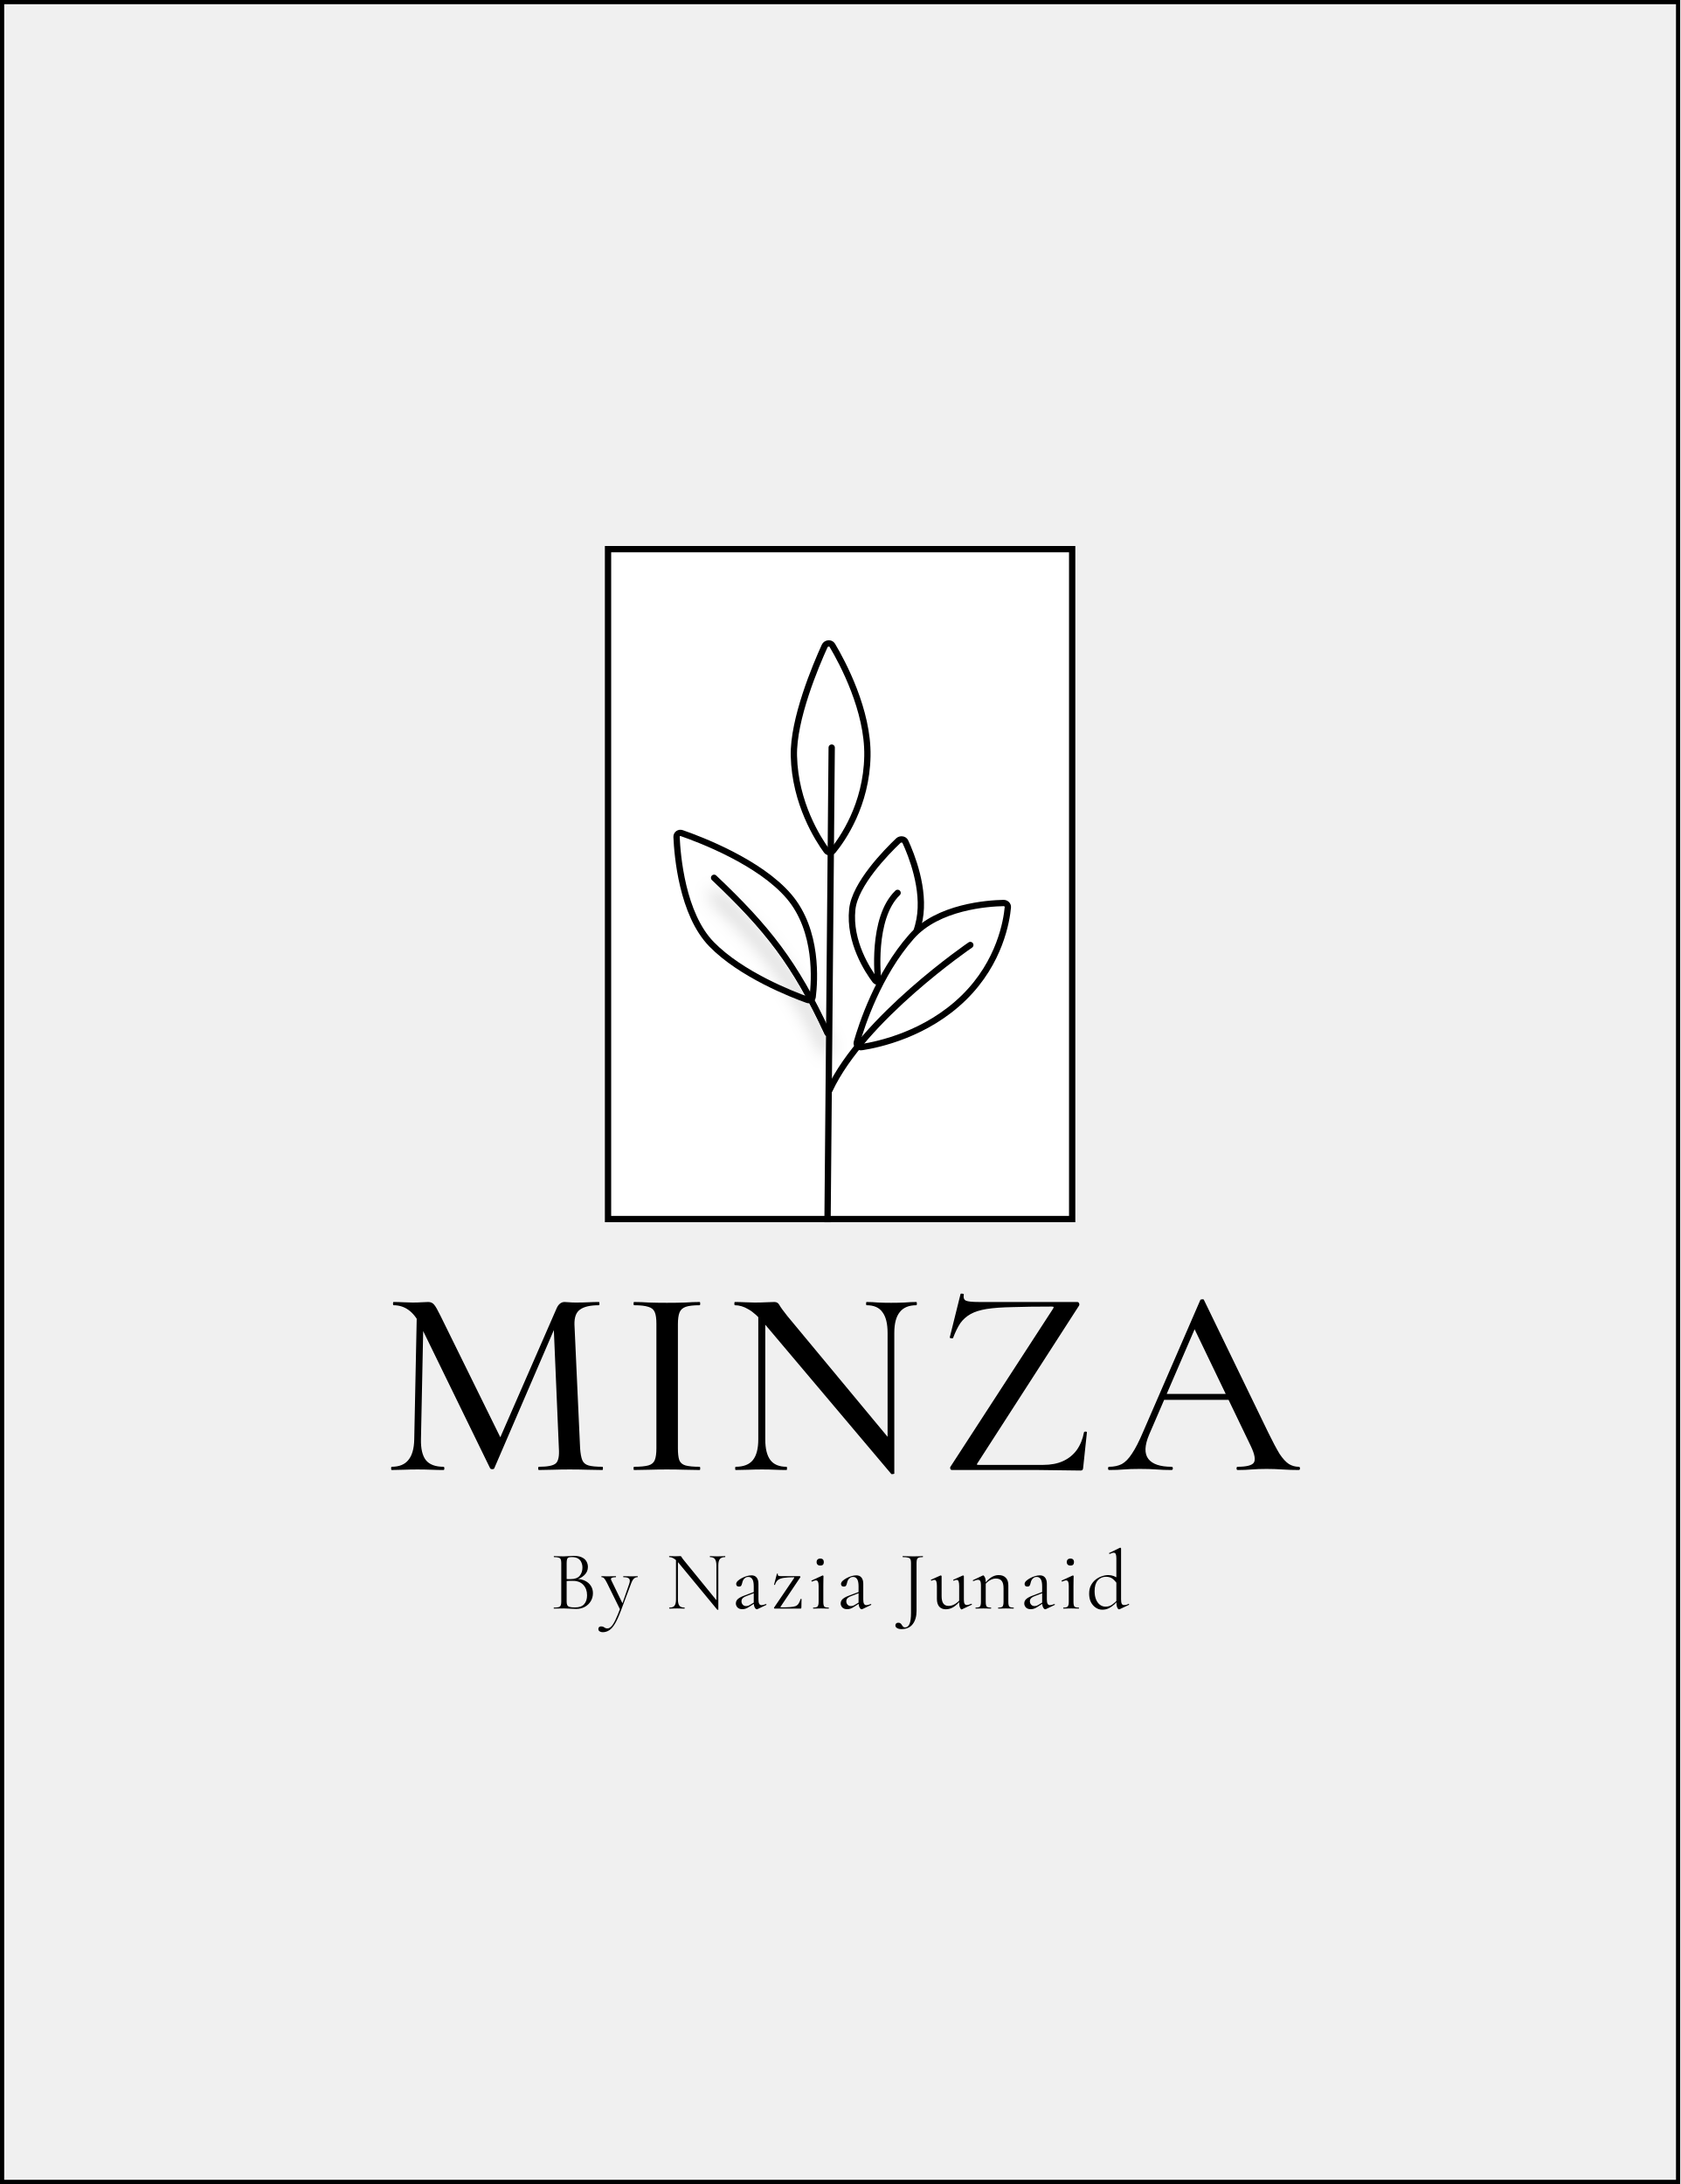
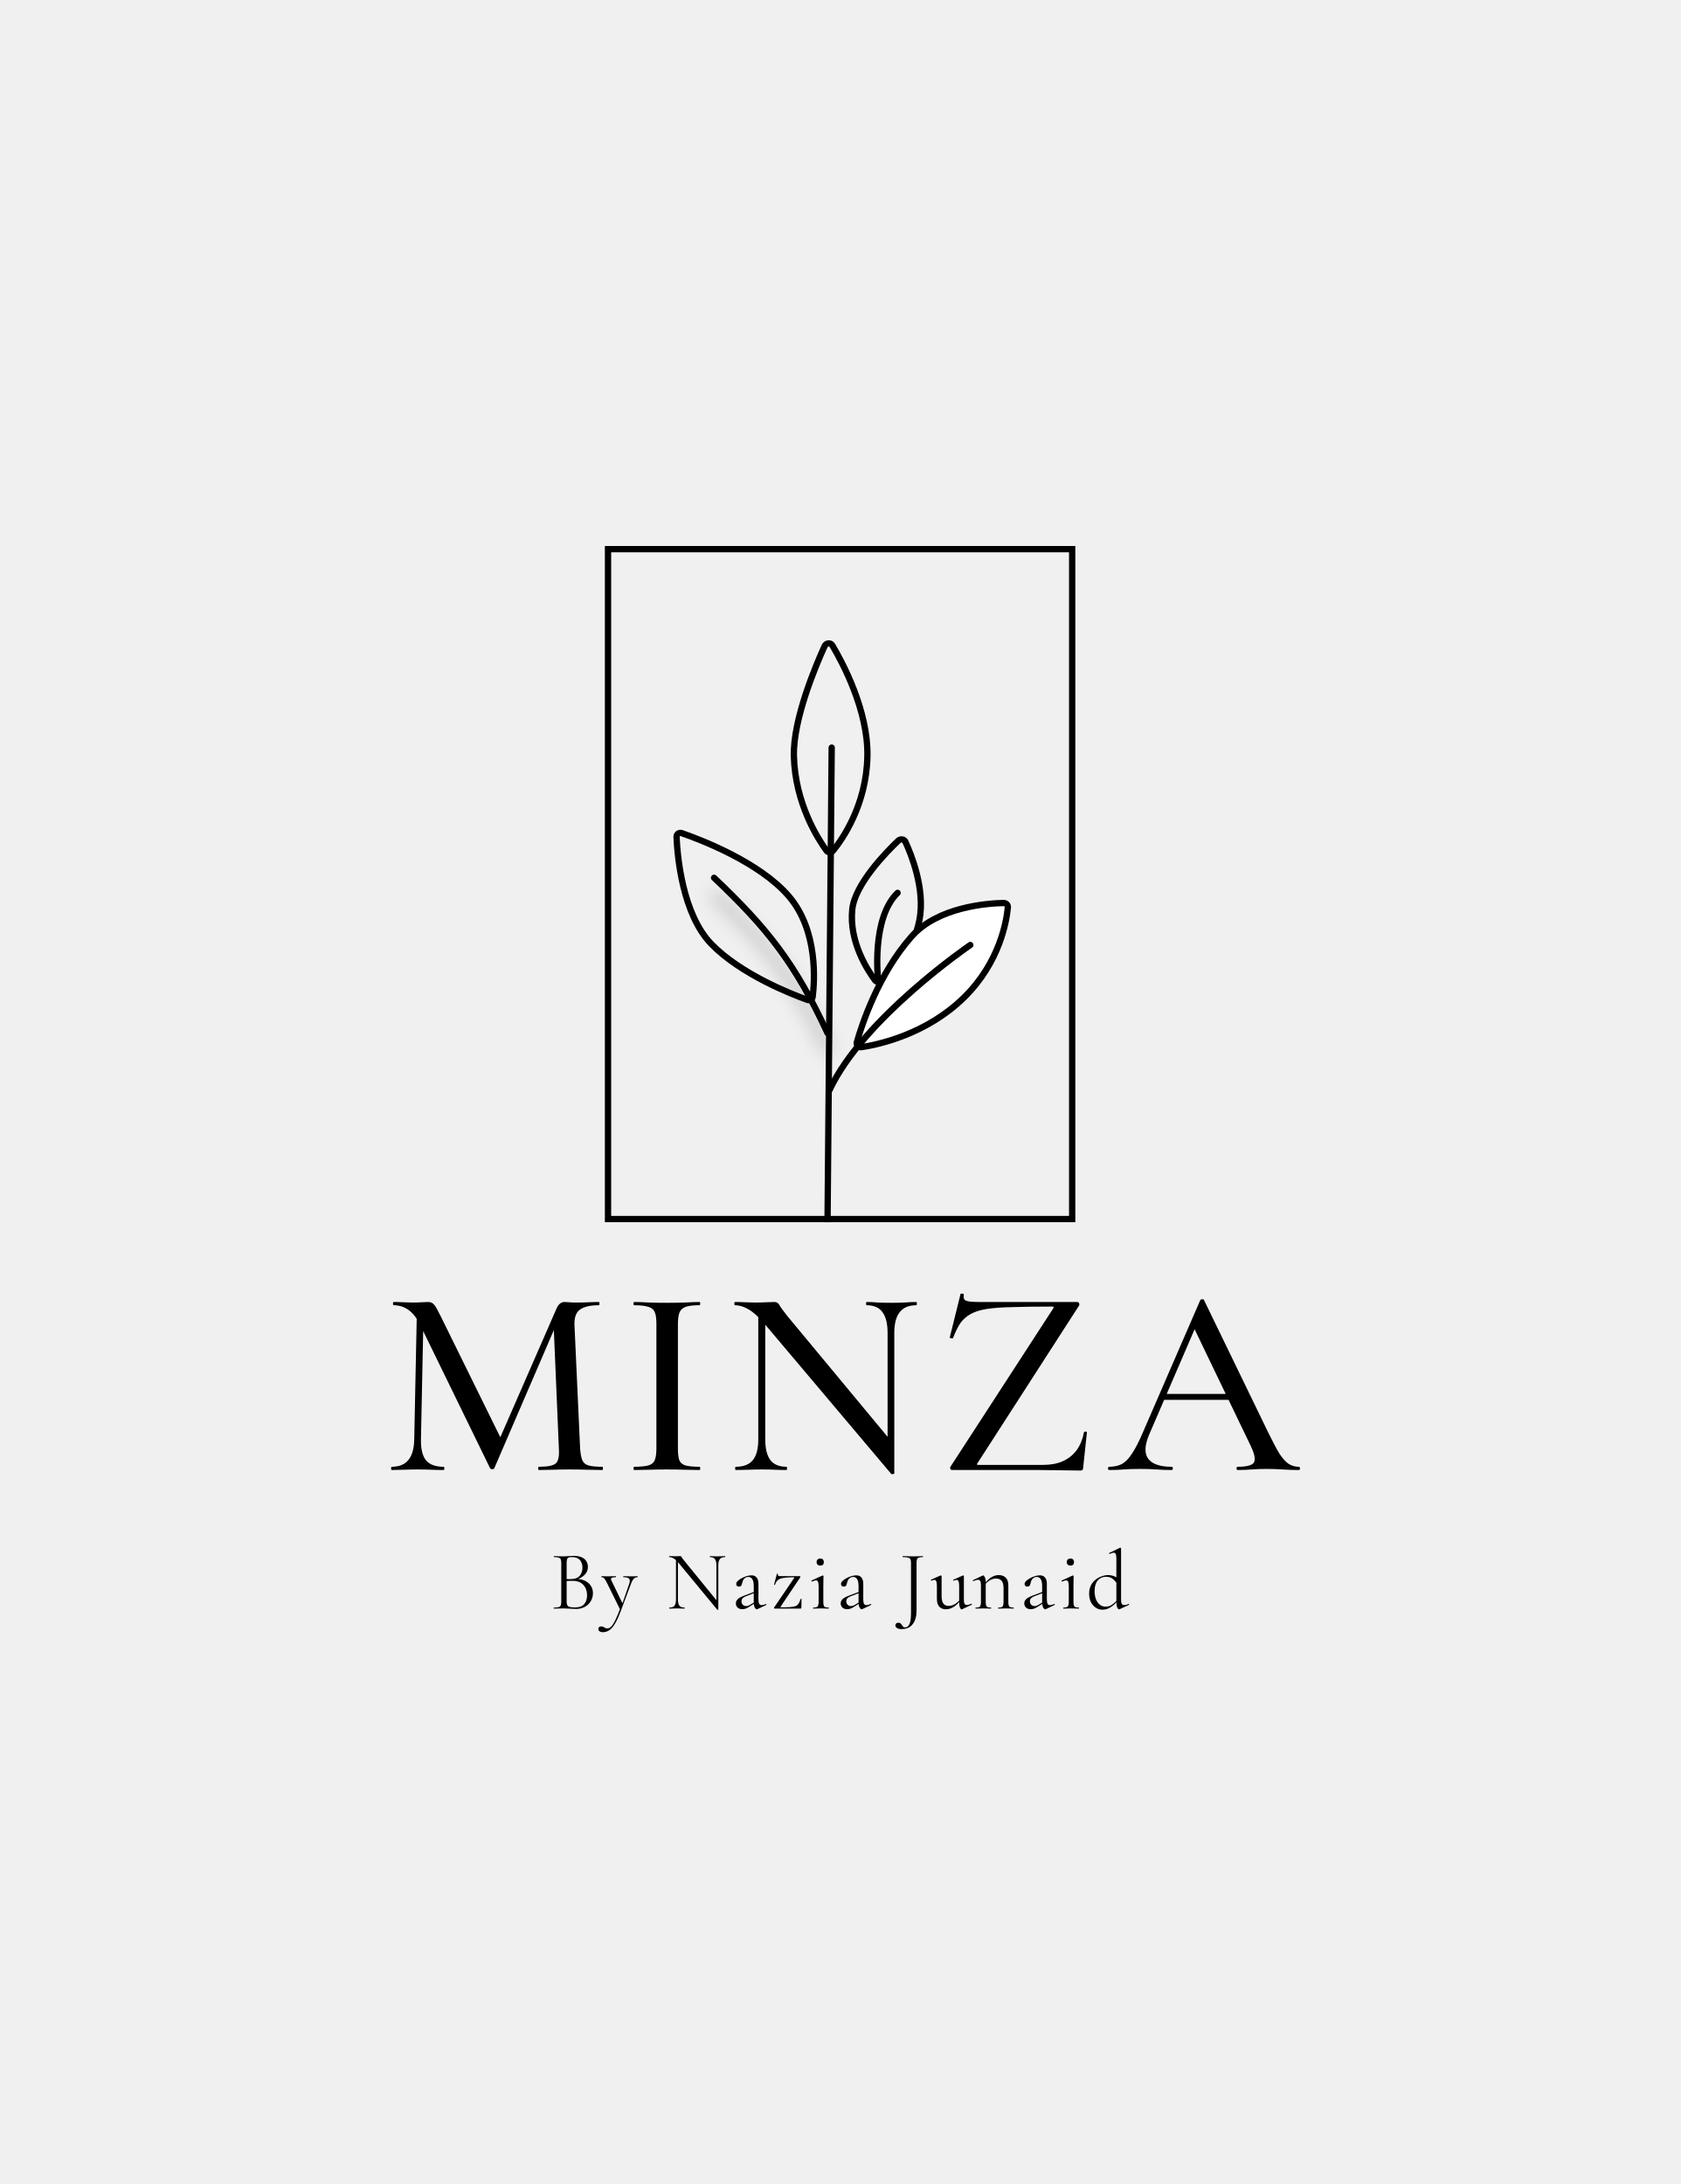
<svg xmlns="http://www.w3.org/2000/svg" width="400" height="520" viewBox="0 0 400 520" fill="none">
-   <rect x="0.5" y="0.5" width="399" height="519" stroke="currentColor" />
  <g clip-path="url(#clip0_4_31)">
-     <rect x="144" y="130" width="112" height="161" fill="white" />
    <path d="M198 178L197.005 291.333" stroke="currentColor" stroke-width="1.5" stroke-linecap="round" />
    <path d="M187.855 213.458C194.799 221.624 193.931 233.661 193.469 237.336C193.395 237.928 192.806 238.275 192.239 238.072C188.591 236.766 176.456 232.052 169.402 224.821C162.392 217.636 161.251 203.639 161.065 199.273C161.037 198.605 161.67 198.146 162.305 198.366C166.634 199.865 180.882 205.258 187.855 213.458Z" stroke="currentColor" stroke-width="1.5" />
    <path d="M218.899 219C217.413 226.833 211.9 231.858 209.775 233.541C209.325 233.897 208.644 233.824 208.32 233.392C206.631 231.14 202.082 224.265 202.899 216.5C203.531 210.499 211.014 202.861 213.849 200.163C214.36 199.676 215.253 199.794 215.529 200.389C216.947 203.447 220.285 211.693 218.899 219Z" stroke="currentColor" stroke-width="1.5" />
    <path d="M229.5 237.5C220.58 246.258 209.167 248.703 205.124 249.318C204.409 249.427 203.8 248.805 203.983 248.162C205.125 244.152 209.059 231.999 217 223C223.298 215.863 235.235 215.071 238.901 215.001C239.497 214.989 239.987 215.46 239.938 216.006C239.656 219.147 238.095 229.062 229.5 237.5Z" fill="white" stroke="currentColor" stroke-width="1.5" />
    <path d="M206.5 180C206.29 191.666 200.538 199.829 198.341 202.528C197.928 203.035 197.134 203.048 196.777 202.559C194.773 199.813 189.276 191.281 189 180C188.786 171.263 194.207 158.462 196.323 153.813C196.656 153.082 197.743 152.968 198.135 153.628C200.574 157.73 206.695 169.135 206.5 180Z" stroke="currentColor" stroke-width="1.5" />
    <g filter="url(#filter0_d_4_31)">
      <path d="M197 246C189.276 229.301 182.649 221 170 209" stroke="currentColor" stroke-width="1.5" stroke-linecap="round" />
    </g>
    <path d="M209.036 233.157C209.036 233.157 207.391 218.657 213.69 212.589" stroke="currentColor" stroke-width="1.5" stroke-linecap="round" />
    <path d="M197.5 259.5C205.49 242.394 231 225 231 225" stroke="currentColor" stroke-width="1.5" stroke-linecap="round" />
  </g>
  <rect x="144.75" y="130.75" width="110.5" height="159.5" stroke="currentColor" stroke-width="1.5" />
  <path d="M98.616 342.704L99.256 311.472L100.856 311.6L100.216 342.704C100.173 344.923 100.557 346.565 101.368 347.632C102.221 348.699 103.629 349.232 105.592 349.232C105.72 349.232 105.784 349.36 105.784 349.616C105.784 349.872 105.72 350 105.592 350C104.653 350 103.693 349.979 102.712 349.936C101.731 349.893 100.621 349.872 99.384 349.872C98.232 349.872 97.144 349.893 96.12 349.936C95.096 349.979 94.136 350 93.24 350C93.155 350 93.112 349.872 93.112 349.616C93.112 349.36 93.155 349.232 93.24 349.232C95.032 349.232 96.355 348.699 97.208 347.632C98.104 346.565 98.573 344.923 98.616 342.704ZM143.416 349.232C143.501 349.232 143.544 349.36 143.544 349.616C143.544 349.872 143.501 350 143.416 350C142.349 350 141.155 349.979 139.832 349.936C138.509 349.893 137.101 349.872 135.608 349.872C134.2 349.872 132.877 349.893 131.64 349.936C130.403 349.979 129.293 350 128.312 350C128.184 350 128.12 349.872 128.12 349.616C128.12 349.36 128.184 349.232 128.312 349.232C130.403 349.232 131.747 348.955 132.344 348.4C132.941 347.845 133.176 346.651 133.048 344.816L131.768 314.672L134.264 311.088L117.688 349.552C117.645 349.723 117.475 349.808 117.176 349.808C116.92 349.808 116.749 349.723 116.664 349.552L99.96 315.312C98.467 312.283 96.376 310.768 93.688 310.768C93.603 310.768 93.56 310.64 93.56 310.384C93.56 310.128 93.603 310 93.688 310C94.456 310 95.245 310.021 96.056 310.064C96.909 310.107 97.635 310.128 98.232 310.128C99.043 310.128 99.768 310.107 100.408 310.064C101.091 310.021 101.603 310 101.944 310C102.541 310 103.011 310.213 103.352 310.64C103.693 311.024 104.205 311.92 104.888 313.328L119.416 342.832L117.048 346.928L132.472 311.6C132.685 311.088 132.941 310.704 133.24 310.448C133.581 310.149 133.965 310 134.392 310C134.691 310 135.053 310.021 135.48 310.064C135.949 310.107 136.483 310.128 137.08 310.128C138.275 310.128 139.277 310.107 140.088 310.064C140.899 310.021 141.731 310 142.584 310C142.669 310 142.712 310.128 142.712 310.384C142.712 310.64 142.669 310.768 142.584 310.768C140.536 310.768 139.043 311.109 138.104 311.792C137.165 312.432 136.717 313.627 136.76 315.376L138.104 344.816C138.189 346.053 138.36 346.992 138.616 347.632C138.872 348.272 139.363 348.699 140.088 348.912C140.813 349.125 141.923 349.232 143.416 349.232ZM161.387 344.816C161.387 346.053 161.494 346.992 161.707 347.632C161.963 348.272 162.454 348.699 163.179 348.912C163.947 349.125 165.078 349.232 166.571 349.232C166.656 349.232 166.699 349.36 166.699 349.616C166.699 349.872 166.656 350 166.571 350C165.504 350 164.31 349.979 162.987 349.936C161.707 349.893 160.299 349.872 158.763 349.872C157.27 349.872 155.862 349.893 154.539 349.936C153.216 349.979 152.022 350 150.955 350C150.87 350 150.827 349.872 150.827 349.616C150.827 349.36 150.87 349.232 150.955 349.232C152.448 349.232 153.579 349.125 154.347 348.912C155.115 348.699 155.627 348.272 155.883 347.632C156.139 346.992 156.267 346.053 156.267 344.816V315.184C156.267 313.947 156.139 313.029 155.883 312.432C155.627 311.792 155.115 311.365 154.347 311.152C153.579 310.896 152.448 310.768 150.955 310.768C150.87 310.768 150.827 310.64 150.827 310.384C150.827 310.128 150.87 310 150.955 310C152.022 310 153.216 310.043 154.539 310.128C155.862 310.171 157.27 310.192 158.763 310.192C160.299 310.192 161.728 310.171 163.051 310.128C164.374 310.043 165.547 310 166.571 310C166.656 310 166.699 310.128 166.699 310.384C166.699 310.64 166.656 310.768 166.571 310.768C165.078 310.768 163.968 310.896 163.243 311.152C162.518 311.408 162.027 311.856 161.771 312.496C161.515 313.136 161.387 314.075 161.387 315.312V344.816ZM180.521 342.704V311.472L182.185 311.6V342.704C182.185 344.923 182.59 346.565 183.401 347.632C184.211 348.699 185.491 349.232 187.241 349.232C187.326 349.232 187.369 349.36 187.369 349.616C187.369 349.872 187.326 350 187.241 350C186.345 350 185.427 349.979 184.489 349.936C183.593 349.893 182.569 349.872 181.417 349.872C180.307 349.872 179.219 349.893 178.153 349.936C177.086 349.979 176.083 350 175.145 350C175.059 350 175.017 349.872 175.017 349.616C175.017 349.36 175.059 349.232 175.145 349.232C177.022 349.232 178.387 348.699 179.241 347.632C180.094 346.565 180.521 344.923 180.521 342.704ZM212.905 350.832C212.905 350.917 212.798 350.96 212.585 350.96C212.414 351.003 212.286 351.003 212.201 350.96L182.057 315.248C180.563 313.499 179.262 312.325 178.153 311.728C177.086 311.088 176.019 310.768 174.953 310.768C174.867 310.768 174.825 310.64 174.825 310.384C174.825 310.128 174.867 310 174.953 310C175.763 310 176.574 310.021 177.385 310.064C178.195 310.107 178.942 310.128 179.625 310.128C180.649 310.128 181.587 310.107 182.441 310.064C183.294 310.021 183.934 310 184.361 310C184.915 310 185.321 310.256 185.577 310.768C185.833 311.237 186.451 312.091 187.433 313.328L212.393 343.408L212.905 350.832ZM212.905 317.36V350.832L211.305 348.848V317.36C211.305 315.141 210.899 313.499 210.089 312.432C209.321 311.323 208.062 310.768 206.313 310.768C206.227 310.768 206.185 310.64 206.185 310.384C206.185 310.128 206.227 310 206.313 310C207.209 310 208.126 310.043 209.065 310.128C210.003 310.171 211.027 310.192 212.137 310.192C213.203 310.192 214.249 310.171 215.273 310.128C216.297 310.043 217.257 310 218.153 310C218.238 310 218.281 310.128 218.281 310.384C218.281 310.64 218.238 310.768 218.153 310.768C216.361 310.768 215.038 311.323 214.185 312.432C213.331 313.499 212.905 315.141 212.905 317.36ZM226.311 349.168L250.695 311.6C250.823 311.387 250.865 311.259 250.823 311.216C250.823 311.131 250.673 311.088 250.375 311.088C246.705 311.088 243.612 311.131 241.095 311.216C238.577 311.259 236.508 311.408 234.887 311.664C233.308 311.92 232.028 312.325 231.047 312.88C230.065 313.435 229.255 314.16 228.615 315.056C228.017 315.952 227.441 317.125 226.887 318.576C226.844 318.661 226.695 318.683 226.439 318.64C226.183 318.597 226.076 318.512 226.119 318.384L228.679 308.08C228.721 307.995 228.871 307.973 229.127 308.016C229.383 308.059 229.489 308.123 229.447 308.208C229.319 308.976 229.489 309.467 229.959 309.68C230.428 309.893 231.473 310 233.095 310C235.655 310 238.791 310 242.503 310C246.215 310 250.865 310 256.455 310C256.668 310 256.817 310.107 256.903 310.32C256.988 310.491 256.988 310.661 256.903 310.832L232.775 348.272C232.604 348.485 232.54 348.635 232.583 348.72C232.625 348.763 232.796 348.784 233.095 348.784C236.423 348.784 239.388 348.784 241.991 348.784C244.636 348.784 246.748 348.784 248.327 348.784C250.161 348.784 251.74 348.485 253.063 347.888C254.385 347.291 255.473 346.416 256.327 345.264C257.18 344.069 257.756 342.661 258.055 341.04C258.097 340.912 258.225 340.848 258.439 340.848C258.652 340.848 258.759 340.912 258.759 341.04L257.863 349.488C257.863 349.616 257.82 349.765 257.735 349.936C257.649 350.064 257.5 350.128 257.287 350.128C254.129 350.085 250.78 350.043 247.239 350C243.74 350 240.22 350 236.679 350C233.18 350 229.831 350 226.631 350C226.46 350 226.332 349.915 226.247 349.744C226.161 349.531 226.183 349.339 226.311 349.168ZM276.081 333.296L276.849 331.888H294.257L294.705 333.296H276.081ZM309.169 349.232C309.382 349.232 309.489 349.36 309.489 349.616C309.489 349.872 309.382 350 309.169 350C307.931 350 306.651 349.957 305.329 349.872C304.049 349.787 302.79 349.744 301.553 349.744C300.187 349.744 298.993 349.787 297.969 349.872C296.987 349.957 295.878 350 294.641 350C294.47 350 294.385 349.872 294.385 349.616C294.385 349.36 294.47 349.232 294.641 349.232C296.731 349.232 298.011 348.912 298.481 348.272C298.95 347.589 298.715 346.267 297.777 344.304L284.017 315.696L286.065 312.624L273.585 341.552C272.475 344.155 272.411 346.096 273.393 347.376C274.374 348.613 276.209 349.232 278.897 349.232C279.11 349.232 279.217 349.36 279.217 349.616C279.217 349.872 279.11 350 278.897 350C277.617 350 276.443 349.957 275.377 349.872C274.31 349.787 272.966 349.744 271.345 349.744C269.766 349.744 268.486 349.787 267.505 349.872C266.566 349.957 265.414 350 264.049 350C263.878 350 263.793 349.872 263.793 349.616C263.793 349.36 263.878 349.232 264.049 349.232C265.201 349.232 266.203 349.019 267.057 348.592C267.91 348.123 268.721 347.291 269.489 346.096C270.299 344.901 271.174 343.195 272.113 340.976L285.745 309.552C285.787 309.424 285.937 309.36 286.193 309.36C286.449 309.317 286.598 309.381 286.641 309.552L302.001 341.232C303.025 343.323 303.899 344.965 304.625 346.16C305.393 347.312 306.139 348.123 306.865 348.592C307.59 349.019 308.358 349.232 309.169 349.232Z" fill="currentColor" />
  <path d="M137 376.16L137.22 375.94C138.007 375.94 138.693 376.087 139.28 376.38C139.88 376.673 140.34 377.073 140.66 377.58C140.993 378.087 141.16 378.667 141.16 379.32C141.16 380.027 140.987 380.667 140.64 381.24C140.293 381.813 139.813 382.267 139.2 382.6C138.6 382.92 137.927 383.08 137.18 383.08C136.753 383.08 136.267 383.06 135.72 383.02C135.187 382.98 134.693 382.96 134.24 382.96C133.8 382.96 133.373 382.967 132.96 382.98C132.56 382.993 132.193 383 131.86 383C131.833 383 131.82 382.96 131.82 382.88C131.82 382.8 131.833 382.76 131.86 382.76C132.34 382.76 132.707 382.727 132.96 382.66C133.213 382.593 133.387 382.46 133.48 382.26C133.573 382.06 133.62 381.767 133.62 381.38V372.12C133.62 371.733 133.573 371.447 133.48 371.26C133.4 371.06 133.233 370.927 132.98 370.86C132.74 370.78 132.38 370.74 131.9 370.74C131.86 370.74 131.84 370.7 131.84 370.62C131.84 370.54 131.86 370.5 131.9 370.5C132.22 370.5 132.58 370.513 132.98 370.54C133.38 370.553 133.8 370.56 134.24 370.56C134.587 370.56 134.987 370.54 135.44 370.5C135.893 370.46 136.28 370.44 136.6 370.44C137.387 370.44 138.027 370.56 138.52 370.8C139.013 371.027 139.373 371.34 139.6 371.74C139.84 372.14 139.96 372.587 139.96 373.08C139.96 373.84 139.68 374.487 139.12 375.02C138.573 375.553 137.867 375.933 137 376.16ZM136.16 370.74C135.853 370.74 135.607 370.767 135.42 370.82C135.233 370.873 135.1 371 135.02 371.2C134.94 371.387 134.9 371.707 134.9 372.16V376.08L134.26 375.92C134.687 375.947 135.04 375.967 135.32 375.98C135.6 375.98 135.76 375.98 135.8 375.98C136.827 375.98 137.56 375.72 138 375.2C138.44 374.667 138.66 374.013 138.66 373.24C138.66 372.773 138.573 372.353 138.4 371.98C138.24 371.593 137.98 371.293 137.62 371.08C137.26 370.853 136.773 370.74 136.16 370.74ZM136.88 382.72C137.88 382.72 138.607 382.467 139.06 381.96C139.527 381.44 139.76 380.727 139.76 379.82C139.76 378.82 139.467 378 138.88 377.36C138.293 376.72 137.473 376.4 136.42 376.4C136.087 376.387 135.74 376.387 135.38 376.4C135.033 376.413 134.68 376.447 134.32 376.5L134.9 376.28V381.38C134.9 381.7 134.947 381.96 135.04 382.16C135.133 382.36 135.32 382.507 135.6 382.6C135.893 382.68 136.32 382.72 136.88 382.72ZM151.772 375.28C151.812 375.28 151.832 375.32 151.832 375.4C151.832 375.48 151.812 375.52 151.772 375.52C151.439 375.52 151.152 375.633 150.912 375.86C150.672 376.087 150.446 376.487 150.232 377.06L147.792 383.56C147.312 384.84 146.852 385.847 146.412 386.58C145.972 387.327 145.512 387.853 145.032 388.16C144.566 388.467 144.046 388.62 143.472 388.62C143.192 388.62 142.952 388.553 142.752 388.42C142.552 388.3 142.452 388.107 142.452 387.84C142.452 387.64 142.519 387.487 142.652 387.38C142.772 387.287 142.912 387.24 143.072 387.24C143.339 387.24 143.539 387.28 143.672 387.36C143.806 387.44 143.939 387.52 144.072 387.6C144.206 387.68 144.379 387.72 144.592 387.72C144.912 387.72 145.219 387.567 145.512 387.26C145.819 386.967 146.146 386.46 146.492 385.74C146.839 385.02 147.246 384.04 147.712 382.8L147.692 383.36L144.532 376.94C144.239 376.353 144.006 375.973 143.832 375.8C143.672 375.613 143.466 375.52 143.212 375.52C143.186 375.52 143.172 375.48 143.172 375.4C143.172 375.32 143.186 375.28 143.212 375.28C143.426 375.28 143.646 375.287 143.872 375.3C144.112 375.313 144.339 375.32 144.552 375.32C144.992 375.32 145.379 375.313 145.712 375.3C146.046 375.287 146.346 375.28 146.612 375.28C146.639 375.28 146.652 375.32 146.652 375.4C146.652 375.48 146.639 375.52 146.612 375.52C146.186 375.52 145.859 375.573 145.632 375.68C145.419 375.787 145.392 375.993 145.552 376.3L148.292 381.94L147.832 382.76L149.792 377.12C149.992 376.52 149.986 376.107 149.772 375.88C149.572 375.64 149.119 375.52 148.412 375.52C148.386 375.52 148.372 375.48 148.372 375.4C148.372 375.32 148.386 375.28 148.412 375.28C148.732 375.28 149.032 375.287 149.312 375.3C149.606 375.313 149.979 375.32 150.432 375.32C150.726 375.32 150.959 375.313 151.132 375.3C151.319 375.287 151.532 375.28 151.772 375.28ZM160.931 380.82V370.96L161.391 371V380.82C161.391 381.513 161.511 382.013 161.751 382.32C161.991 382.613 162.391 382.76 162.951 382.76C162.991 382.76 163.011 382.8 163.011 382.88C163.011 382.96 162.991 383 162.951 383C162.685 383 162.411 382.993 162.131 382.98C161.851 382.967 161.538 382.96 161.191 382.96C160.858 382.96 160.538 382.967 160.231 382.98C159.925 382.993 159.631 383 159.351 383C159.325 383 159.311 382.96 159.311 382.88C159.311 382.8 159.325 382.76 159.351 382.76C159.938 382.76 160.345 382.613 160.571 382.32C160.811 382.013 160.931 381.513 160.931 380.82ZM171.011 383.24C171.011 383.267 170.978 383.28 170.911 383.28C170.845 383.293 170.798 383.293 170.771 383.28L161.571 372.14C161.118 371.593 160.711 371.227 160.351 371.04C160.005 370.84 159.671 370.74 159.351 370.74C159.311 370.74 159.291 370.7 159.291 370.62C159.291 370.54 159.311 370.5 159.351 370.5C159.591 370.5 159.831 370.507 160.071 370.52C160.325 370.533 160.551 370.54 160.751 370.54C160.991 370.54 161.218 370.533 161.431 370.52C161.645 370.507 161.805 370.5 161.911 370.5C162.085 370.5 162.205 370.58 162.271 370.74C162.338 370.887 162.531 371.153 162.851 371.54L170.851 381.36L171.011 383.24ZM171.011 372.7V383.24L170.551 382.62V372.7C170.551 372.007 170.431 371.507 170.191 371.2C169.965 370.893 169.578 370.74 169.031 370.74C169.005 370.74 168.991 370.7 168.991 370.62C168.991 370.54 169.005 370.5 169.031 370.5C169.298 370.5 169.571 370.513 169.851 370.54C170.145 370.553 170.458 370.56 170.791 370.56C171.111 370.56 171.425 370.553 171.731 370.54C172.051 370.513 172.345 370.5 172.611 370.5C172.651 370.5 172.671 370.54 172.671 370.62C172.671 370.7 172.651 370.74 172.611 370.74C172.038 370.74 171.625 370.893 171.371 371.2C171.131 371.507 171.011 372.007 171.011 372.7ZM180.343 383.12C180.289 383.147 180.236 383.16 180.183 383.16C180.009 383.16 179.843 383.02 179.683 382.74C179.523 382.447 179.443 382.027 179.443 381.48V377.7C179.443 376.873 179.323 376.293 179.083 375.96C178.856 375.627 178.556 375.46 178.183 375.46C177.849 375.46 177.576 375.547 177.363 375.72C177.149 375.88 176.989 376.073 176.883 376.3C176.789 376.527 176.723 376.74 176.683 376.94C176.643 377.127 176.576 377.313 176.483 377.5C176.389 377.673 176.203 377.76 175.923 377.76C175.696 377.76 175.529 377.7 175.423 377.58C175.316 377.447 175.263 377.307 175.263 377.16C175.263 376.907 175.383 376.66 175.623 376.42C175.876 376.18 176.189 375.96 176.562 375.76C176.949 375.547 177.349 375.38 177.763 375.26C178.189 375.14 178.569 375.08 178.903 375.08C179.449 375.08 179.863 375.26 180.143 375.62C180.423 375.967 180.563 376.46 180.563 377.1V380.84C180.563 381.307 180.623 381.647 180.743 381.86C180.863 382.073 181.056 382.18 181.323 382.18C181.563 382.18 181.896 382.093 182.323 381.92C182.389 381.893 182.436 381.92 182.463 382C182.489 382.067 182.469 382.113 182.403 382.14L180.343 383.12ZM176.743 383.14C176.236 383.14 175.849 383.007 175.583 382.74C175.316 382.46 175.183 382.133 175.183 381.76C175.183 381.493 175.249 381.253 175.382 381.04C175.529 380.813 175.756 380.607 176.063 380.42C176.369 380.233 176.763 380.053 177.243 379.88L179.643 378.98L179.703 379.24L177.583 380.06C177.343 380.153 177.143 380.26 176.983 380.38C176.823 380.5 176.703 380.633 176.623 380.78C176.556 380.927 176.523 381.087 176.523 381.26C176.523 381.567 176.623 381.833 176.823 382.06C177.023 382.287 177.296 382.4 177.643 382.4C177.776 382.4 177.916 382.38 178.063 382.34C178.209 382.3 178.389 382.213 178.603 382.08L179.863 381.32L179.903 381.58L178.423 382.54C178.103 382.753 177.809 382.907 177.543 383C177.289 383.093 177.023 383.14 176.743 383.14ZM184.281 382.76L189.081 375.68C189.135 375.587 189.101 375.54 188.981 375.54C188.008 375.54 187.221 375.587 186.621 375.68C186.021 375.76 185.555 375.927 185.221 376.18C184.901 376.433 184.661 376.813 184.501 377.32C184.488 377.36 184.441 377.373 184.361 377.36C184.295 377.333 184.268 377.307 184.281 377.28L184.961 374.7C184.975 374.673 185.021 374.667 185.101 374.68C185.181 374.68 185.208 374.693 185.181 374.72C185.128 374.947 185.175 375.1 185.321 375.18C185.481 375.247 185.755 375.28 186.141 375.28C186.621 375.28 187.208 375.28 187.901 375.28C188.608 375.28 189.435 375.28 190.381 375.28C190.435 375.28 190.481 375.307 190.521 375.36C190.561 375.413 190.568 375.467 190.541 375.52L185.821 382.56C185.768 382.653 185.801 382.7 185.921 382.7C186.841 382.7 187.575 382.68 188.121 382.64C188.681 382.6 189.115 382.52 189.421 382.4C189.728 382.267 189.961 382.067 190.121 381.8C190.295 381.533 190.455 381.173 190.601 380.72C190.615 380.693 190.655 380.68 190.721 380.68C190.788 380.68 190.821 380.693 190.821 380.72L190.781 382.78C190.781 382.833 190.761 382.887 190.721 382.94C190.695 382.98 190.655 383 190.601 383C189.975 383 189.308 383 188.601 383C187.895 383 187.188 383 186.481 383C185.775 383 185.088 383 184.421 383C184.368 383 184.321 382.973 184.281 382.92C184.255 382.867 184.255 382.813 184.281 382.76ZM193.607 383C193.58 383 193.567 382.96 193.567 382.88C193.567 382.8 193.58 382.76 193.607 382.76C194.127 382.76 194.467 382.673 194.627 382.5C194.8 382.313 194.887 381.94 194.887 381.38V377.64C194.887 377.173 194.84 376.833 194.747 376.62C194.654 376.393 194.48 376.28 194.227 376.28C194.12 376.28 193.994 376.307 193.847 376.36C193.7 376.4 193.527 376.467 193.327 376.56C193.274 376.573 193.227 376.547 193.187 376.48C193.16 376.4 193.167 376.347 193.207 376.32L195.807 375.12C195.847 375.107 195.874 375.1 195.887 375.1C195.914 375.1 195.947 375.12 195.987 375.16C196.027 375.187 196.047 375.22 196.047 375.26C196.047 375.367 196.04 375.627 196.027 376.04C196.014 376.453 196.007 376.98 196.007 377.62V381.38C196.007 381.94 196.08 382.313 196.227 382.5C196.387 382.673 196.734 382.76 197.267 382.76C197.307 382.76 197.327 382.8 197.327 382.88C197.327 382.96 197.307 383 197.267 383C197.027 383 196.747 382.993 196.427 382.98C196.12 382.967 195.794 382.96 195.447 382.96C195.1 382.96 194.767 382.967 194.447 382.98C194.14 382.993 193.86 383 193.607 383ZM195.287 372.76C195.02 372.76 194.807 372.687 194.647 372.54C194.487 372.393 194.407 372.187 194.407 371.92C194.407 371.653 194.487 371.447 194.647 371.3C194.807 371.153 195.02 371.08 195.287 371.08C195.554 371.08 195.76 371.153 195.907 371.3C196.054 371.447 196.127 371.653 196.127 371.92C196.127 372.48 195.847 372.76 195.287 372.76ZM205.296 383.12C205.242 383.147 205.189 383.16 205.136 383.16C204.962 383.16 204.796 383.02 204.636 382.74C204.476 382.447 204.396 382.027 204.396 381.48V377.7C204.396 376.873 204.276 376.293 204.036 375.96C203.809 375.627 203.509 375.46 203.136 375.46C202.802 375.46 202.529 375.547 202.316 375.72C202.102 375.88 201.942 376.073 201.836 376.3C201.742 376.527 201.676 376.74 201.636 376.94C201.596 377.127 201.529 377.313 201.436 377.5C201.342 377.673 201.156 377.76 200.876 377.76C200.649 377.76 200.482 377.7 200.376 377.58C200.269 377.447 200.216 377.307 200.216 377.16C200.216 376.907 200.336 376.66 200.576 376.42C200.829 376.18 201.142 375.96 201.516 375.76C201.902 375.547 202.302 375.38 202.716 375.26C203.142 375.14 203.522 375.08 203.856 375.08C204.402 375.08 204.816 375.26 205.096 375.62C205.376 375.967 205.516 376.46 205.516 377.1V380.84C205.516 381.307 205.576 381.647 205.696 381.86C205.816 382.073 206.009 382.18 206.276 382.18C206.516 382.18 206.849 382.093 207.276 381.92C207.342 381.893 207.389 381.92 207.416 382C207.442 382.067 207.422 382.113 207.356 382.14L205.296 383.12ZM201.696 383.14C201.189 383.14 200.802 383.007 200.536 382.74C200.269 382.46 200.136 382.133 200.136 381.76C200.136 381.493 200.202 381.253 200.336 381.04C200.482 380.813 200.709 380.607 201.016 380.42C201.322 380.233 201.716 380.053 202.196 379.88L204.596 378.98L204.656 379.24L202.536 380.06C202.296 380.153 202.096 380.26 201.936 380.38C201.776 380.5 201.656 380.633 201.576 380.78C201.509 380.927 201.476 381.087 201.476 381.26C201.476 381.567 201.576 381.833 201.776 382.06C201.976 382.287 202.249 382.4 202.596 382.4C202.729 382.4 202.869 382.38 203.016 382.34C203.162 382.3 203.342 382.213 203.556 382.08L204.816 381.32L204.856 381.58L203.376 382.54C203.056 382.753 202.762 382.907 202.496 383C202.242 383.093 201.976 383.14 201.696 383.14ZM219.682 370.5C219.709 370.5 219.722 370.54 219.722 370.62C219.722 370.7 219.709 370.74 219.682 370.74C219.255 370.74 218.935 370.78 218.722 370.86C218.522 370.94 218.382 371.08 218.302 371.28C218.235 371.48 218.202 371.773 218.202 372.16V383.56C218.202 384.84 217.902 385.88 217.302 386.68C216.702 387.48 215.809 387.88 214.622 387.88C214.169 387.88 213.815 387.8 213.562 387.64C213.295 387.48 213.162 387.273 213.162 387.02C213.162 386.82 213.222 386.66 213.342 386.54C213.462 386.42 213.629 386.36 213.842 386.36C214.082 386.36 214.262 386.413 214.382 386.52C214.515 386.627 214.622 386.753 214.702 386.9C214.795 387.06 214.895 387.193 215.002 387.3C215.109 387.42 215.262 387.48 215.462 387.48C215.929 387.48 216.282 387.207 216.522 386.66C216.762 386.127 216.882 385.233 216.882 383.98V372.12C216.882 371.733 216.835 371.447 216.742 371.26C216.649 371.06 216.462 370.927 216.182 370.86C215.902 370.78 215.482 370.74 214.922 370.74C214.895 370.74 214.882 370.7 214.882 370.62C214.882 370.54 214.895 370.5 214.922 370.5C215.309 370.5 215.722 370.513 216.162 370.54C216.602 370.553 217.055 370.56 217.522 370.56C217.962 370.56 218.355 370.553 218.702 370.54C219.062 370.513 219.389 370.5 219.682 370.5ZM225.167 383.16C224.514 383.16 223.994 382.953 223.607 382.54C223.234 382.113 223.047 381.5 223.047 380.7V377.64C223.047 377.12 223.001 376.747 222.907 376.52C222.827 376.28 222.674 376.16 222.447 376.16C222.261 376.16 222.034 376.227 221.767 376.36C221.714 376.373 221.667 376.34 221.627 376.26C221.601 376.18 221.614 376.133 221.667 376.12L223.887 375.12C223.914 375.107 223.941 375.1 223.967 375.1C224.007 375.1 224.047 375.12 224.087 375.16C224.141 375.187 224.167 375.22 224.167 375.26V380.04C224.167 380.827 224.307 381.413 224.587 381.8C224.867 382.173 225.287 382.36 225.847 382.36C226.354 382.36 226.861 382.207 227.367 381.9C227.887 381.593 228.341 381.18 228.727 380.66L228.827 380.88C228.214 381.667 227.607 382.247 227.007 382.62C226.421 382.98 225.807 383.16 225.167 383.16ZM229.467 375.26V380.86C229.467 381.313 229.521 381.64 229.627 381.84C229.734 382.04 229.914 382.14 230.167 382.14C230.301 382.14 230.447 382.12 230.607 382.08C230.781 382.027 230.987 381.953 231.227 381.86C231.294 381.833 231.341 381.86 231.367 381.94C231.394 382.007 231.381 382.053 231.327 382.08L228.987 383.18C228.961 383.193 228.934 383.2 228.907 383.2C228.801 383.2 228.681 383.06 228.547 382.78C228.414 382.487 228.347 382.073 228.347 381.54V377.64C228.347 377.12 228.301 376.747 228.207 376.52C228.127 376.28 227.974 376.16 227.747 376.16C227.561 376.16 227.334 376.227 227.067 376.36C227.014 376.373 226.974 376.34 226.947 376.26C226.921 376.18 226.934 376.133 226.987 376.12L229.207 375.12C229.234 375.107 229.254 375.1 229.267 375.1C229.307 375.1 229.347 375.12 229.387 375.16C229.441 375.187 229.467 375.22 229.467 375.26ZM237.671 383C237.631 383 237.611 382.96 237.611 382.88C237.611 382.8 237.631 382.76 237.671 382.76C238.191 382.76 238.524 382.673 238.671 382.5C238.831 382.313 238.911 381.94 238.911 381.38V378.14C238.911 377.34 238.764 376.76 238.471 376.4C238.177 376.027 237.711 375.84 237.071 375.84C236.591 375.84 236.097 375.993 235.591 376.3C235.084 376.607 234.651 377.027 234.291 377.56L234.211 377.32C234.797 376.533 235.377 375.953 235.951 375.58C236.537 375.207 237.131 375.02 237.731 375.02C238.464 375.02 239.031 375.227 239.431 375.64C239.844 376.04 240.051 376.647 240.051 377.46V381.38C240.051 381.94 240.124 382.313 240.271 382.5C240.431 382.673 240.771 382.76 241.291 382.76C241.331 382.76 241.351 382.8 241.351 382.88C241.351 382.96 241.331 383 241.291 383C241.064 383 240.791 382.993 240.471 382.98C240.164 382.967 239.837 382.96 239.491 382.96C239.144 382.96 238.811 382.967 238.491 382.98C238.171 382.993 237.897 383 237.671 383ZM232.291 383C232.251 383 232.231 382.96 232.231 382.88C232.231 382.8 232.251 382.76 232.291 382.76C232.811 382.76 233.144 382.673 233.291 382.5C233.451 382.313 233.531 381.94 233.531 381.38V377.42C233.531 376.98 233.477 376.66 233.371 376.46C233.277 376.247 233.097 376.14 232.831 376.14C232.697 376.14 232.537 376.167 232.351 376.22C232.177 376.273 231.977 376.347 231.751 376.44C231.697 376.453 231.651 376.427 231.611 376.36C231.584 376.293 231.597 376.247 231.651 376.22L233.971 375.12C234.011 375.107 234.051 375.1 234.091 375.1C234.184 375.1 234.304 375.24 234.451 375.52C234.597 375.8 234.671 376.207 234.671 376.74V381.38C234.671 381.94 234.744 382.313 234.891 382.5C235.051 382.673 235.391 382.76 235.911 382.76C235.951 382.76 235.971 382.8 235.971 382.88C235.971 382.96 235.951 383 235.911 383C235.684 383 235.411 382.993 235.091 382.98C234.784 382.967 234.457 382.96 234.111 382.96C233.764 382.96 233.431 382.967 233.111 382.98C232.791 382.993 232.517 383 232.291 383ZM249.003 383.12C248.949 383.147 248.896 383.16 248.843 383.16C248.669 383.16 248.503 383.02 248.343 382.74C248.183 382.447 248.103 382.027 248.103 381.48V377.7C248.103 376.873 247.983 376.293 247.743 375.96C247.516 375.627 247.216 375.46 246.843 375.46C246.509 375.46 246.236 375.547 246.023 375.72C245.809 375.88 245.649 376.073 245.543 376.3C245.449 376.527 245.383 376.74 245.343 376.94C245.303 377.127 245.236 377.313 245.143 377.5C245.049 377.673 244.863 377.76 244.583 377.76C244.356 377.76 244.189 377.7 244.083 377.58C243.976 377.447 243.923 377.307 243.923 377.16C243.923 376.907 244.043 376.66 244.283 376.42C244.536 376.18 244.849 375.96 245.223 375.76C245.609 375.547 246.009 375.38 246.423 375.26C246.849 375.14 247.229 375.08 247.563 375.08C248.109 375.08 248.523 375.26 248.803 375.62C249.083 375.967 249.223 376.46 249.223 377.1V380.84C249.223 381.307 249.283 381.647 249.403 381.86C249.523 382.073 249.716 382.18 249.983 382.18C250.223 382.18 250.556 382.093 250.983 381.92C251.049 381.893 251.096 381.92 251.123 382C251.149 382.067 251.129 382.113 251.063 382.14L249.003 383.12ZM245.403 383.14C244.896 383.14 244.509 383.007 244.243 382.74C243.976 382.46 243.843 382.133 243.843 381.76C243.843 381.493 243.909 381.253 244.043 381.04C244.189 380.813 244.416 380.607 244.723 380.42C245.029 380.233 245.423 380.053 245.903 379.88L248.303 378.98L248.363 379.24L246.243 380.06C246.003 380.153 245.803 380.26 245.643 380.38C245.483 380.5 245.363 380.633 245.283 380.78C245.216 380.927 245.183 381.087 245.183 381.26C245.183 381.567 245.283 381.833 245.483 382.06C245.683 382.287 245.956 382.4 246.303 382.4C246.436 382.4 246.576 382.38 246.723 382.34C246.869 382.3 247.049 382.213 247.263 382.08L248.523 381.32L248.563 381.58L247.083 382.54C246.763 382.753 246.469 382.907 246.203 383C245.949 383.093 245.683 383.14 245.403 383.14ZM253.162 383C253.135 383 253.122 382.96 253.122 382.88C253.122 382.8 253.135 382.76 253.162 382.76C253.682 382.76 254.022 382.673 254.182 382.5C254.355 382.313 254.442 381.94 254.442 381.38V377.64C254.442 377.173 254.395 376.833 254.302 376.62C254.208 376.393 254.035 376.28 253.782 376.28C253.675 376.28 253.548 376.307 253.402 376.36C253.255 376.4 253.082 376.467 252.882 376.56C252.828 376.573 252.782 376.547 252.742 376.48C252.715 376.4 252.722 376.347 252.762 376.32L255.362 375.12C255.402 375.107 255.428 375.1 255.442 375.1C255.468 375.1 255.502 375.12 255.542 375.16C255.582 375.187 255.602 375.22 255.602 375.26C255.602 375.367 255.595 375.627 255.582 376.04C255.568 376.453 255.562 376.98 255.562 377.62V381.38C255.562 381.94 255.635 382.313 255.782 382.5C255.942 382.673 256.288 382.76 256.822 382.76C256.862 382.76 256.882 382.8 256.882 382.88C256.882 382.96 256.862 383 256.822 383C256.582 383 256.302 382.993 255.982 382.98C255.675 382.967 255.348 382.96 255.002 382.96C254.655 382.96 254.322 382.967 254.002 382.98C253.695 382.993 253.415 383 253.162 383ZM254.842 372.76C254.575 372.76 254.362 372.687 254.202 372.54C254.042 372.393 253.962 372.187 253.962 371.92C253.962 371.653 254.042 371.447 254.202 371.3C254.362 371.153 254.575 371.08 254.842 371.08C255.108 371.08 255.315 371.153 255.462 371.3C255.608 371.447 255.682 371.653 255.682 371.92C255.682 372.48 255.402 372.76 254.842 372.76ZM262.41 383.26C261.864 383.26 261.35 383.1 260.87 382.78C260.39 382.46 260.004 382.02 259.71 381.46C259.43 380.887 259.29 380.213 259.29 379.44C259.29 378.68 259.43 378.027 259.71 377.48C260.004 376.92 260.377 376.46 260.83 376.1C261.284 375.74 261.777 375.473 262.31 375.3C262.844 375.113 263.357 375.02 263.85 375.02C264.317 375.02 264.757 375.1 265.17 375.26C265.584 375.42 265.957 375.64 266.29 375.92L266.07 377.26C265.737 376.74 265.364 376.307 264.95 375.96C264.537 375.6 263.99 375.42 263.31 375.42C262.497 375.42 261.837 375.713 261.33 376.3C260.837 376.873 260.59 377.72 260.59 378.84C260.59 379.6 260.704 380.26 260.93 380.82C261.157 381.367 261.47 381.793 261.87 382.1C262.27 382.393 262.71 382.54 263.19 382.54C263.79 382.54 264.324 382.373 264.79 382.04C265.257 381.707 265.697 381.307 266.11 380.84L266.27 380.98C265.99 381.3 265.664 381.64 265.29 382C264.917 382.347 264.49 382.647 264.01 382.9C263.544 383.14 263.01 383.26 262.41 383.26ZM266.89 368.66V380.8C266.89 381.28 266.944 381.627 267.05 381.84C267.157 382.053 267.344 382.16 267.61 382.16C267.744 382.16 267.897 382.147 268.07 382.12C268.257 382.08 268.45 382 268.65 381.88C268.717 381.853 268.764 381.88 268.79 381.96C268.83 382.027 268.824 382.073 268.77 382.1L266.57 383.14C266.517 383.167 266.464 383.18 266.41 383.18C266.25 383.18 266.104 383.027 265.97 382.72C265.837 382.413 265.77 381.967 265.77 381.38V371.06C265.77 370.58 265.724 370.233 265.63 370.02C265.537 369.807 265.364 369.7 265.11 369.7C264.99 369.7 264.857 369.727 264.71 369.78C264.577 369.82 264.404 369.887 264.19 369.98C264.137 370.007 264.09 369.98 264.05 369.9C264.024 369.82 264.03 369.773 264.07 369.76L266.61 368.52C266.637 368.507 266.67 368.5 266.71 368.5C266.75 368.5 266.79 368.52 266.83 368.56C266.87 368.587 266.89 368.62 266.89 368.66Z" fill="currentColor" />
  <defs>
    <filter id="filter0_d_4_31" x="165.25" y="208.25" width="36.5" height="46.5" filterUnits="userSpaceOnUse" color-interpolation-filters="sRGB">
      <feFlood flood-opacity="0" result="BackgroundImageFix" />
      <feColorMatrix in="SourceAlpha" type="matrix" values="0 0 0 0 0 0 0 0 0 0 0 0 0 0 0 0 0 0 127 0" result="hardAlpha" />
      <feOffset dy="4" />
      <feGaussianBlur stdDeviation="2" />
      <feComposite in2="hardAlpha" operator="out" />
      <feColorMatrix type="matrix" values="0 0 0 0 0 0 0 0 0 0 0 0 0 0 0 0 0 0 0.25 0" />
      <feBlend mode="normal" in2="BackgroundImageFix" result="effect1_dropShadow_4_31" />
      <feBlend mode="normal" in="SourceGraphic" in2="effect1_dropShadow_4_31" result="shape" />
    </filter>
    <clipPath id="clip0_4_31">
      <rect x="144" y="130" width="112" height="161" fill="white" />
    </clipPath>
  </defs>
</svg>
